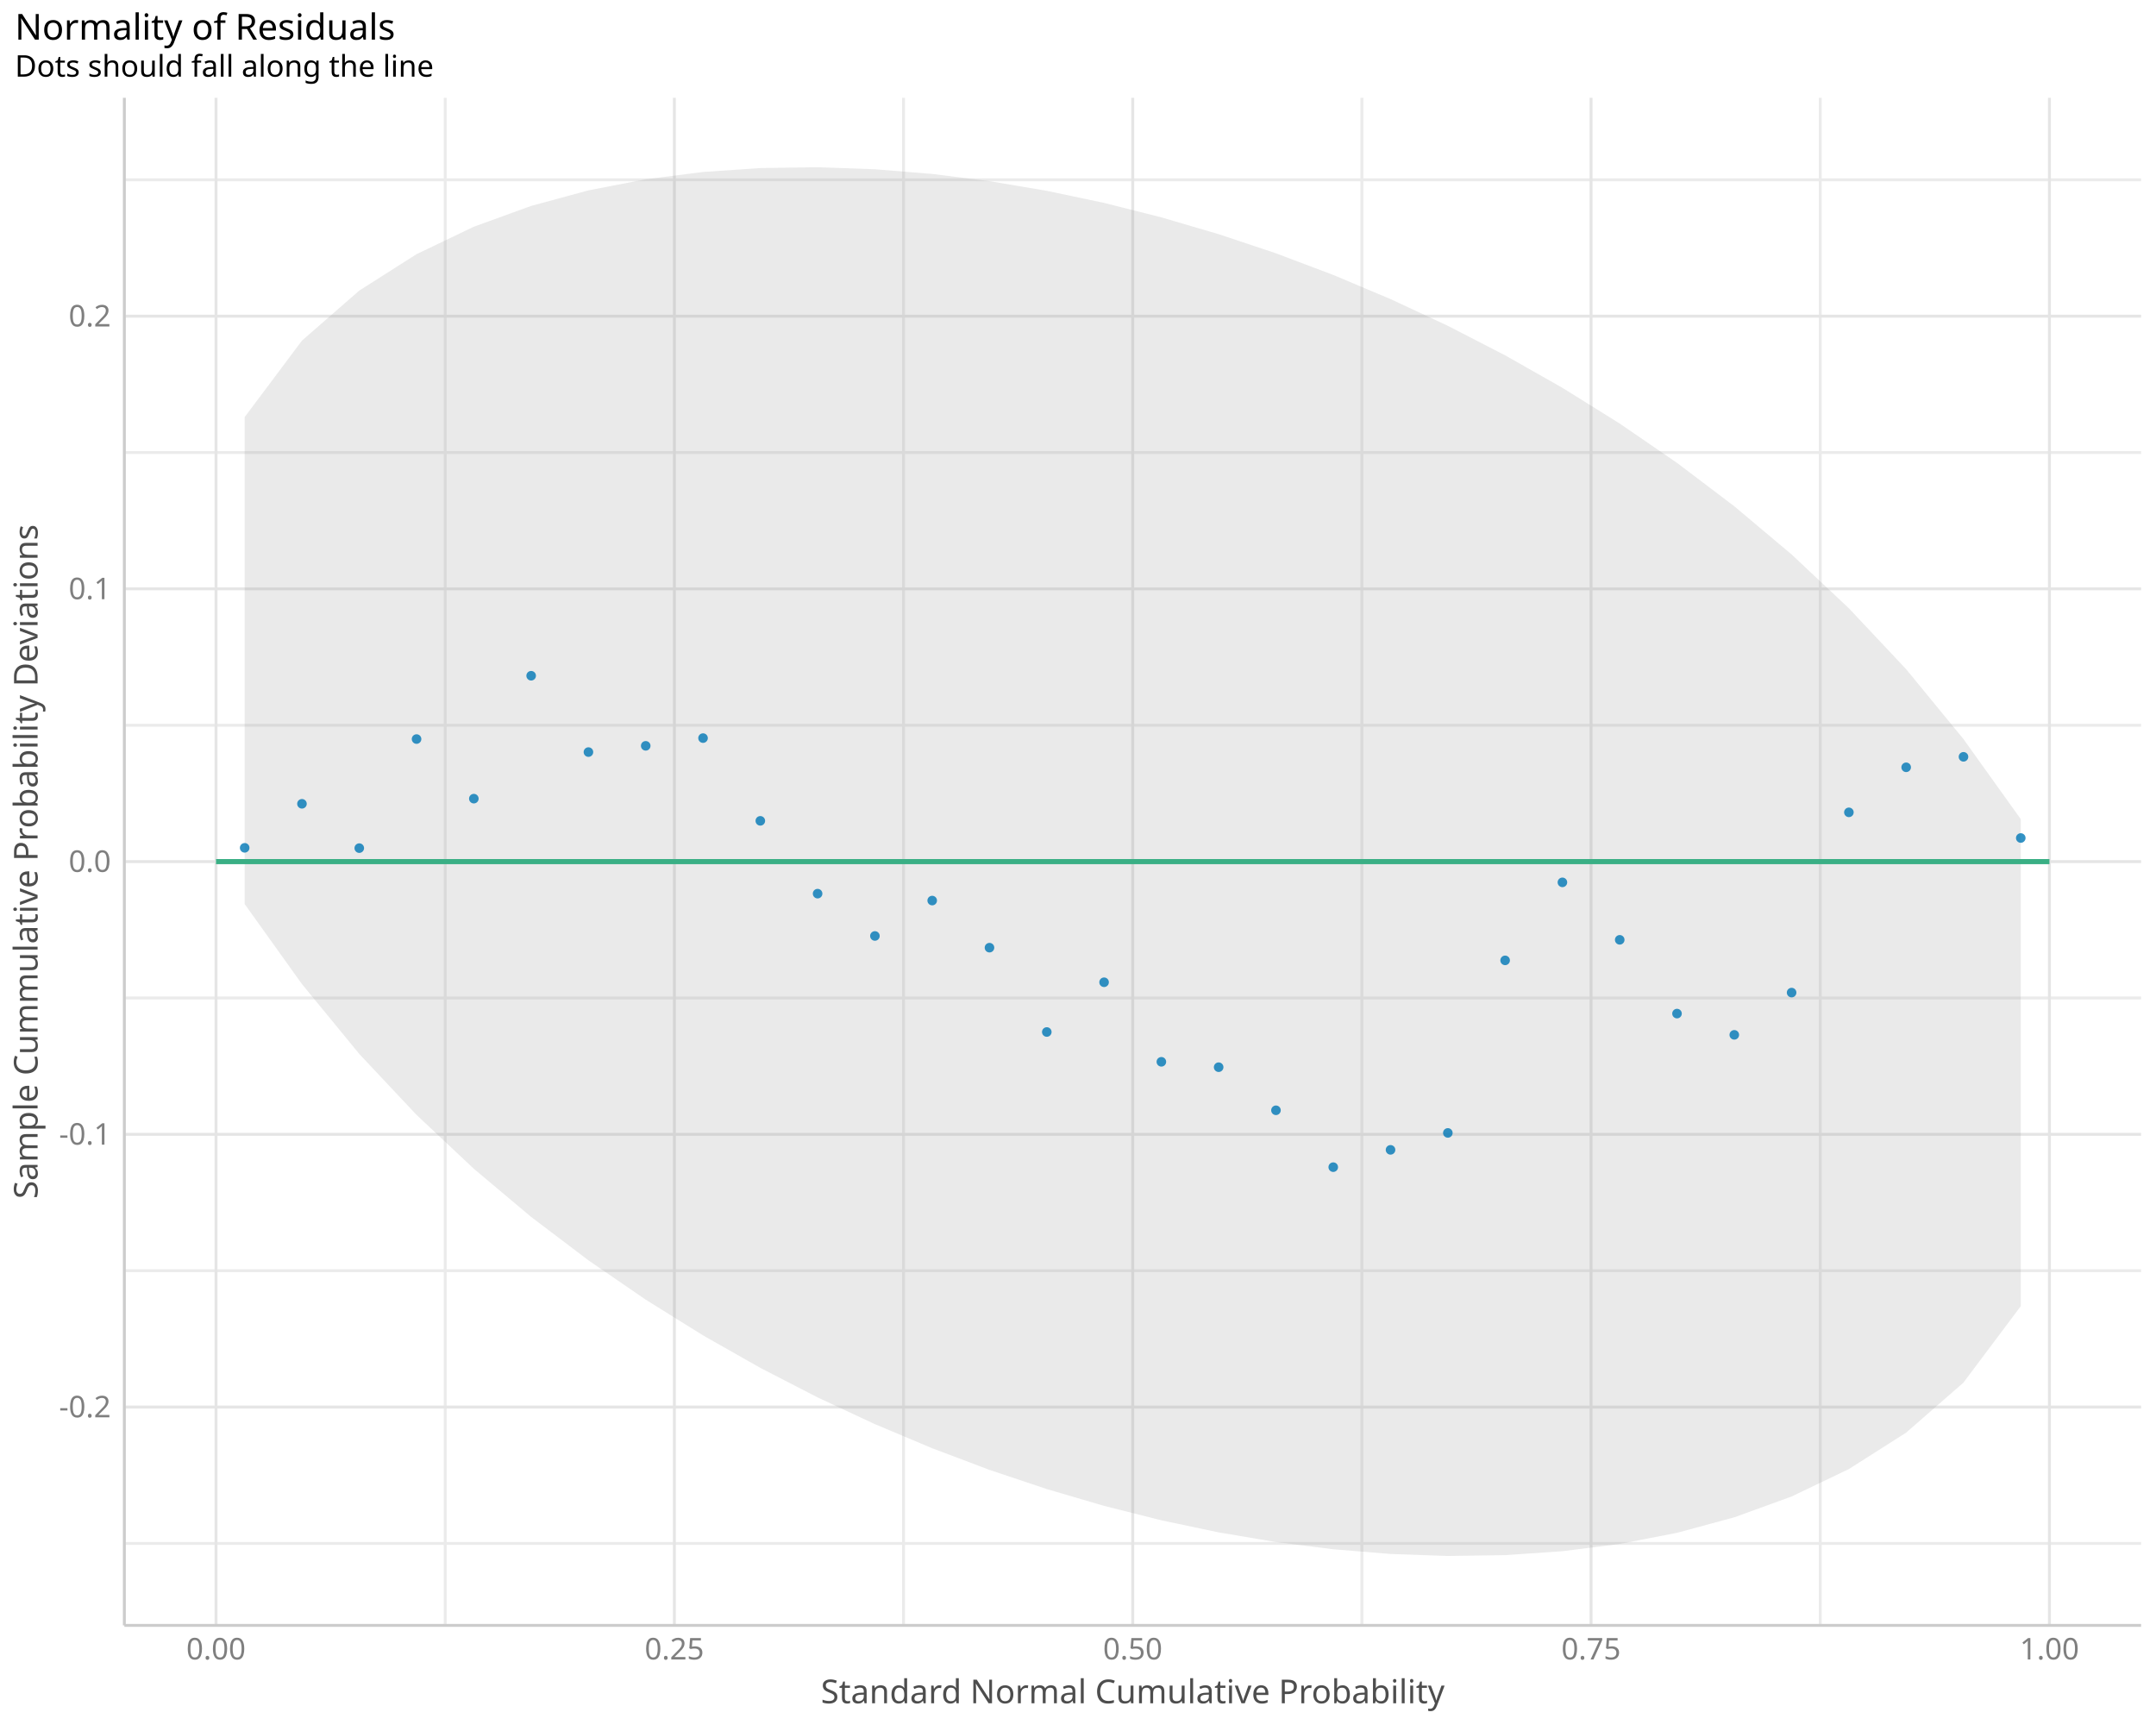
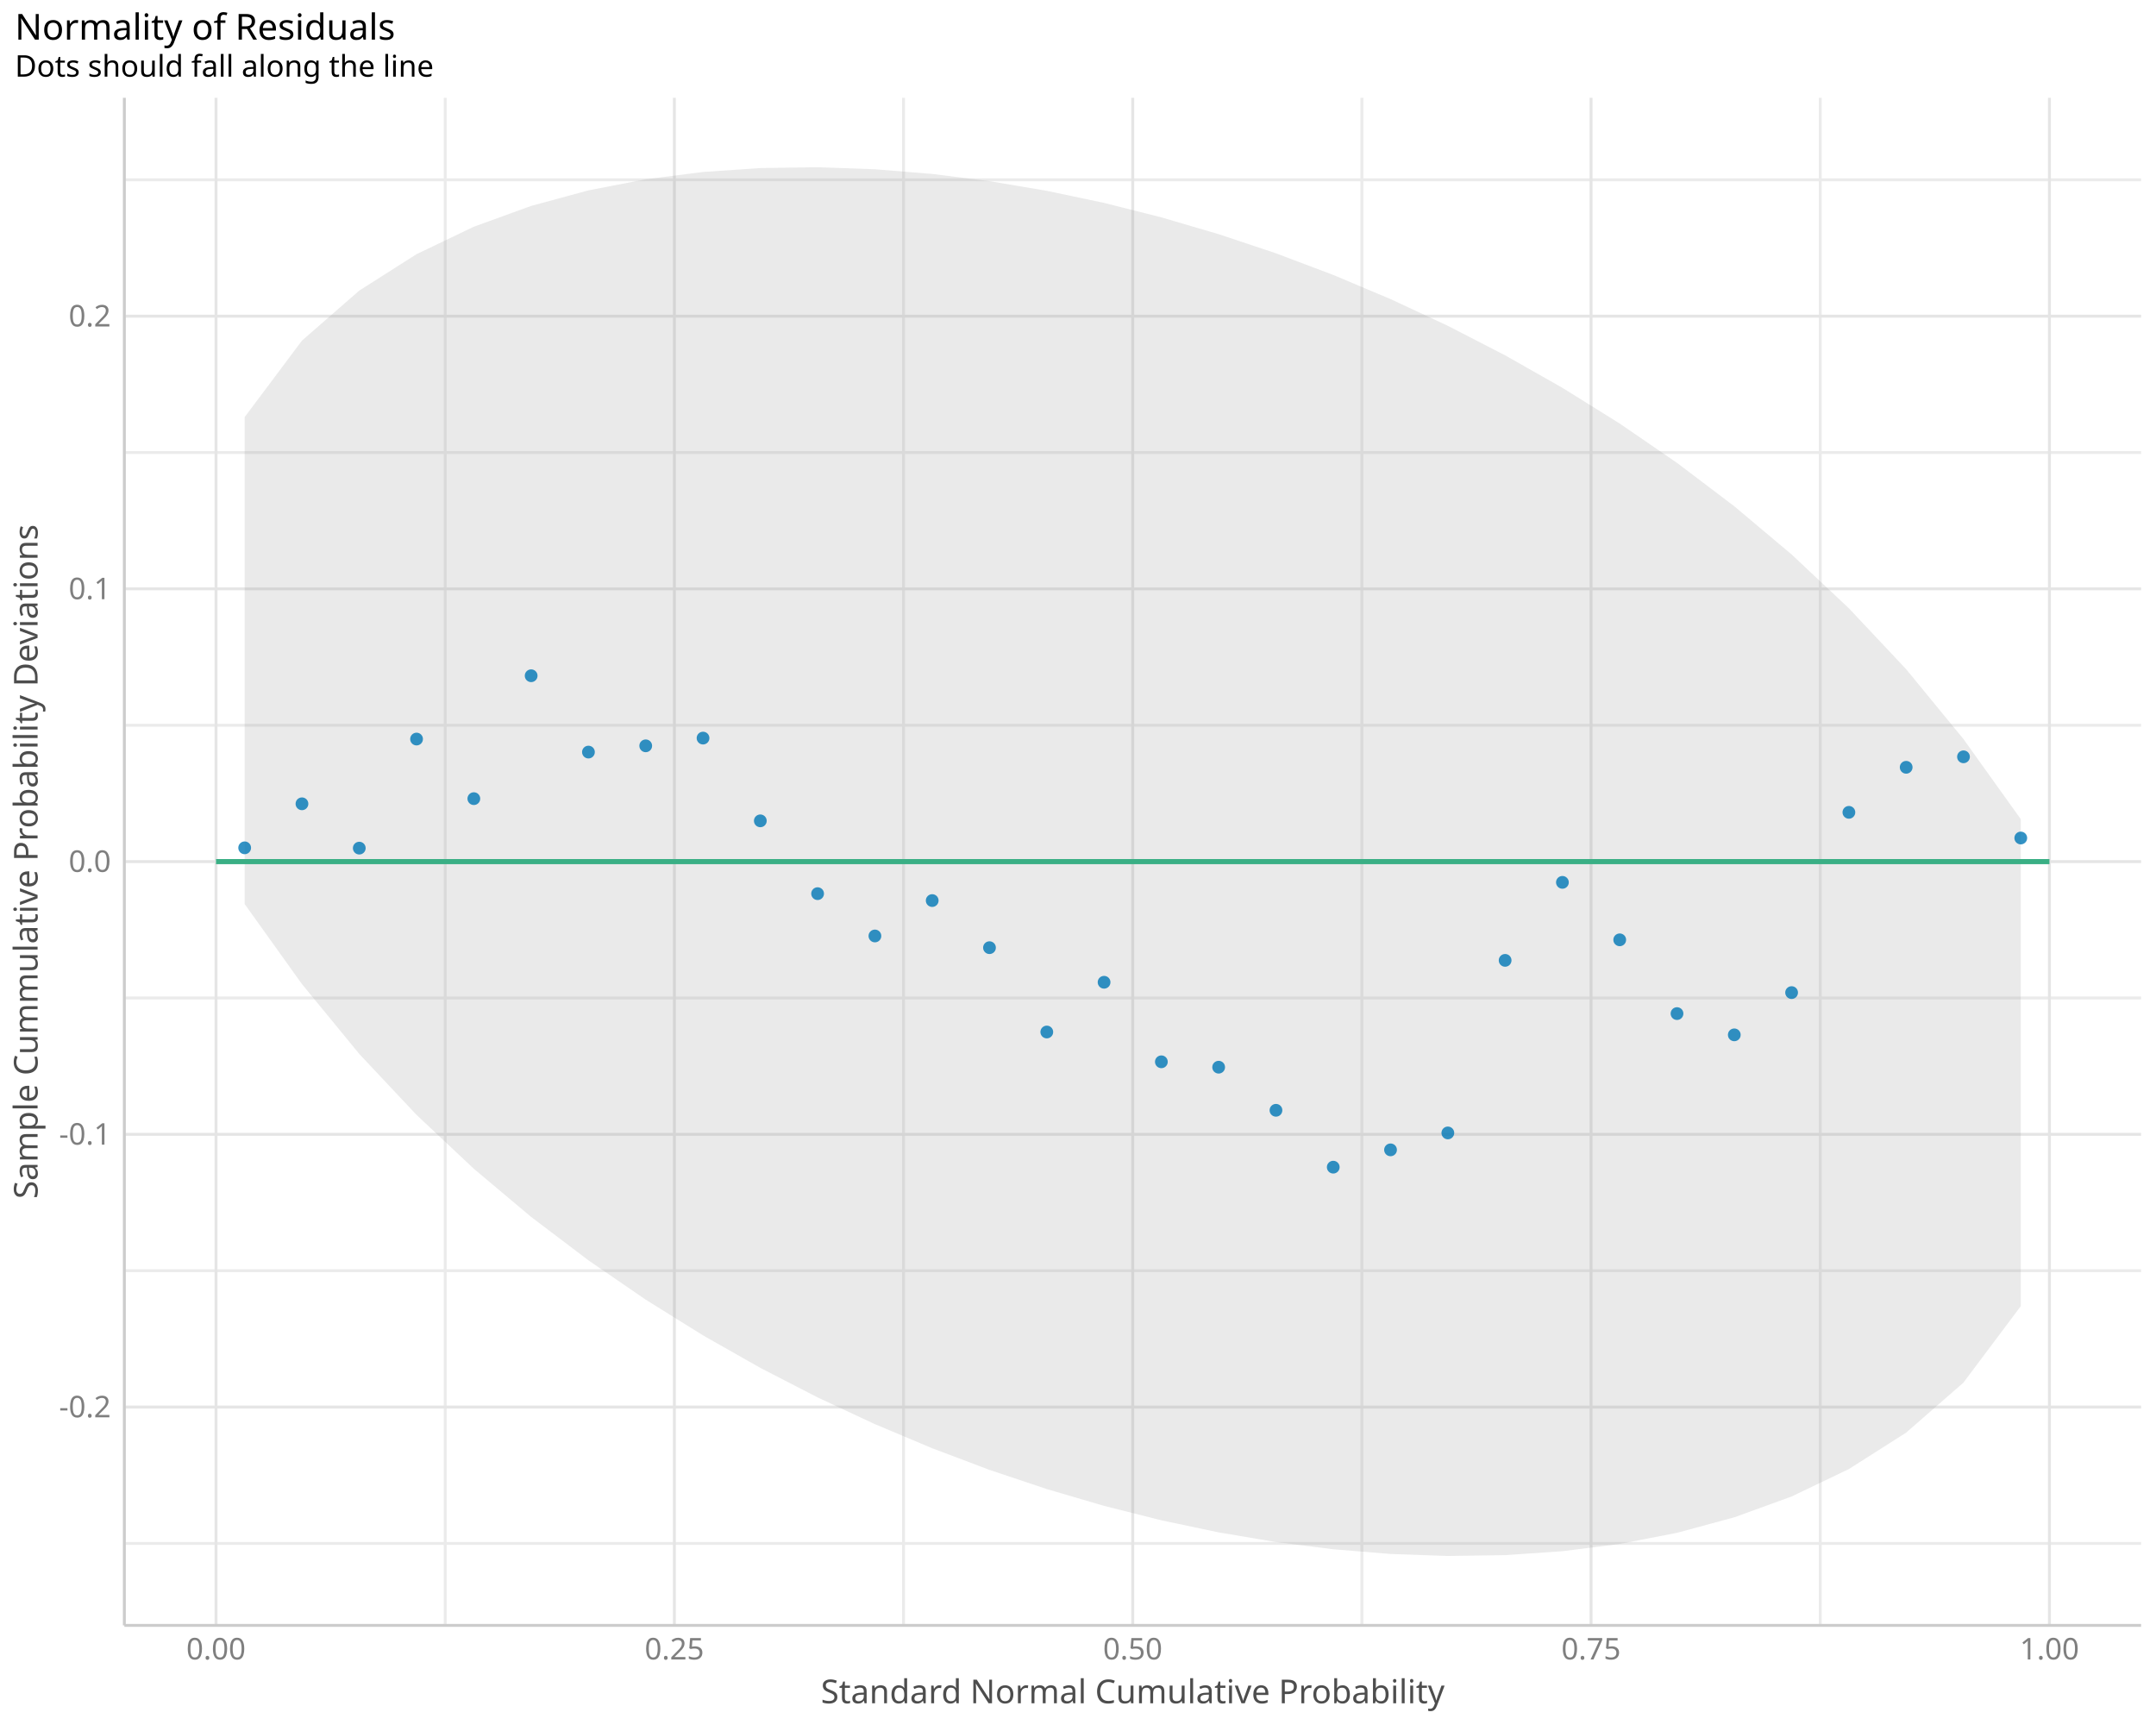
<svg xmlns="http://www.w3.org/2000/svg" class="svglite" data-engine-version="2.0" width="720.00pt" height="576.00pt" viewBox="0 0 720.00 576.00">
  <defs>
    <style type="text/css">
    .svglite line, .svglite polyline, .svglite polygon, .svglite path, .svglite rect, .svglite circle {
      fill: none;
      stroke: #000000;
      stroke-linecap: round;
      stroke-linejoin: round;
      stroke-miterlimit: 10.00;
    }
  </style>
  </defs>
  <rect width="100%" height="100%" style="stroke: none; fill: #FFFFFF;" />
  <defs>
    <clipPath id="cpMC4wMHw3MjAuMDB8MC4wMHw1NzYuMDA=">
      <rect x="0.00" y="0.00" width="720.00" height="576.00" />
    </clipPath>
  </defs>
  <g clip-path="url(#cpMC4wMHw3MjAuMDB8MC4wMHw1NzYuMDA=)">
    <rect x="0" y="0.00" width="720.00" height="576.00" style="stroke-width: 0.97; stroke: #FFFFFF; fill: #FFFFFF;" />
  </g>
  <defs>
    <clipPath id="cpNDEuNTN8NzE1LjAyfDMyLjY2fDU0Mi43NA==">
      <rect x="41.53" y="32.66" width="673.49" height="510.08" />
    </clipPath>
  </defs>
  <g clip-path="url(#cpNDEuNTN8NzE1LjAyfDMyLjY2fDU0Mi43NA==)">
    <rect x="41.53" y="32.66" width="673.49" height="510.08" style="stroke-width: 0.97; stroke: none; fill: #FFFFFF;" />
    <polyline points="41.53,515.37 715.02,515.37 " style="stroke-width: 0.97; stroke: #EBEBEB; stroke-linecap: butt;" />
    <polyline points="41.53,424.30 715.02,424.30 " style="stroke-width: 0.97; stroke: #EBEBEB; stroke-linecap: butt;" />
    <polyline points="41.53,333.23 715.02,333.23 " style="stroke-width: 0.97; stroke: #EBEBEB; stroke-linecap: butt;" />
    <polyline points="41.53,242.17 715.02,242.17 " style="stroke-width: 0.97; stroke: #EBEBEB; stroke-linecap: butt;" />
    <polyline points="41.53,151.10 715.02,151.10 " style="stroke-width: 0.97; stroke: #EBEBEB; stroke-linecap: butt;" />
    <polyline points="41.53,60.04 715.02,60.04 " style="stroke-width: 0.97; stroke: #EBEBEB; stroke-linecap: butt;" />
    <polyline points="148.68,542.74 148.68,32.66 " style="stroke-width: 0.97; stroke: #EBEBEB; stroke-linecap: butt;" />
    <polyline points="301.74,542.74 301.74,32.66 " style="stroke-width: 0.97; stroke: #EBEBEB; stroke-linecap: butt;" />
    <polyline points="454.81,542.74 454.81,32.66 " style="stroke-width: 0.97; stroke: #EBEBEB; stroke-linecap: butt;" />
    <polyline points="607.87,542.74 607.87,32.66 " style="stroke-width: 0.97; stroke: #EBEBEB; stroke-linecap: butt;" />
    <polyline points="41.53,469.83 715.02,469.83 " style="stroke-width: 0.97; stroke: #E5E5E5; stroke-linecap: butt;" />
    <polyline points="41.53,378.77 715.02,378.77 " style="stroke-width: 0.97; stroke: #E5E5E5; stroke-linecap: butt;" />
    <polyline points="41.53,287.70 715.02,287.70 " style="stroke-width: 0.97; stroke: #E5E5E5; stroke-linecap: butt;" />
    <polyline points="41.53,196.63 715.02,196.63 " style="stroke-width: 0.97; stroke: #E5E5E5; stroke-linecap: butt;" />
    <polyline points="41.53,105.57 715.02,105.57 " style="stroke-width: 0.97; stroke: #E5E5E5; stroke-linecap: butt;" />
    <polyline points="72.14,542.74 72.14,32.66 " style="stroke-width: 0.97; stroke: #E5E5E5; stroke-linecap: butt;" />
    <polyline points="225.21,542.74 225.21,32.66 " style="stroke-width: 0.97; stroke: #E5E5E5; stroke-linecap: butt;" />
    <polyline points="378.28,542.74 378.28,32.66 " style="stroke-width: 0.97; stroke: #E5E5E5; stroke-linecap: butt;" />
    <polyline points="531.34,542.74 531.34,32.66 " style="stroke-width: 0.97; stroke: #E5E5E5; stroke-linecap: butt;" />
    <polyline points="684.41,542.74 684.41,32.66 " style="stroke-width: 0.97; stroke: #E5E5E5; stroke-linecap: butt;" />
    <polygon points="81.71,139.26 100.84,113.74 119.98,97.03 139.11,84.87 158.24,75.70 177.38,68.76 196.51,63.57 215.64,59.86 234.78,57.43 253.91,56.12 273.04,55.84 292.18,56.52 311.31,58.08 330.44,60.49 349.58,63.72 368.71,67.75 387.84,72.58 406.97,78.19 426.11,84.59 445.24,91.81 464.37,99.87 483.51,108.80 502.64,118.65 521.77,129.50 540.91,141.43 560.04,154.56 579.17,169.05 598.31,185.14 617.44,203.12 636.57,223.47 655.71,246.80 674.84,273.52 674.84,436.14 655.71,461.66 636.57,478.37 617.44,490.53 598.31,499.70 579.17,506.65 560.04,511.83 540.91,515.54 521.77,517.97 502.64,519.28 483.51,519.56 464.37,518.89 445.24,517.32 426.11,514.91 406.97,511.68 387.84,507.65 368.71,502.83 349.58,497.22 330.44,490.81 311.31,483.59 292.18,475.54 273.04,466.61 253.91,456.75 234.78,445.90 215.64,433.98 196.51,420.84 177.38,406.35 158.24,390.27 139.11,372.28 119.98,351.93 100.84,328.60 81.71,301.88 " style="stroke-width: 0.00; stroke: none; stroke-linecap: butt; fill: #999999; fill-opacity: 0.20;" />
    <polyline points="81.71,139.26 100.84,113.74 119.98,97.03 139.11,84.87 158.24,75.70 177.38,68.76 196.51,63.57 215.64,59.86 234.78,57.43 253.91,56.12 273.04,55.84 292.18,56.52 311.31,58.08 330.44,60.49 349.58,63.72 368.71,67.75 387.84,72.58 406.97,78.19 426.11,84.59 445.24,91.81 464.37,99.87 483.51,108.80 502.64,118.65 521.77,129.50 540.91,141.43 560.04,154.56 579.17,169.05 598.31,185.14 617.44,203.12 636.57,223.47 655.71,246.80 674.84,273.52 " style="stroke-width: 1.07; stroke: none; stroke-linecap: butt;" />
    <polyline points="674.84,436.14 655.71,461.66 636.57,478.37 617.44,490.53 598.31,499.70 579.17,506.65 560.04,511.83 540.91,515.54 521.77,517.97 502.64,519.28 483.51,519.56 464.37,518.89 445.24,517.32 426.11,514.91 406.97,511.68 387.84,507.65 368.71,502.83 349.58,497.22 330.44,490.81 311.31,483.59 292.18,475.54 273.04,466.61 253.91,456.75 234.78,445.90 215.64,433.98 196.51,420.84 177.38,406.35 158.24,390.27 139.11,372.28 119.98,351.93 100.84,328.60 81.71,301.88 " style="stroke-width: 1.07; stroke: none; stroke-linecap: butt;" />
    <polyline points="72.14,287.70 684.41,287.70 " style="stroke-width: 1.71; stroke: #3AAF85; stroke-linecap: butt;" />
-     <circle cx="81.71" cy="283.10" r="1.60" style="stroke-width: 0.00; stroke: none; fill: #0077B5; fill-opacity: 0.80;" />
-     <circle cx="100.84" cy="268.40" r="1.60" style="stroke-width: 0.00; stroke: none; fill: #0077B5; fill-opacity: 0.80;" />
-     <circle cx="119.98" cy="283.20" r="1.60" style="stroke-width: 0.00; stroke: none; fill: #0077B5; fill-opacity: 0.80;" />
-     <circle cx="139.11" cy="246.78" r="1.60" style="stroke-width: 0.00; stroke: none; fill: #0077B5; fill-opacity: 0.80;" />
-     <circle cx="158.24" cy="266.68" r="1.60" style="stroke-width: 0.00; stroke: none; fill: #0077B5; fill-opacity: 0.80;" />
-     <circle cx="177.38" cy="225.64" r="1.60" style="stroke-width: 0.00; stroke: none; fill: #0077B5; fill-opacity: 0.80;" />
-     <circle cx="196.51" cy="251.13" r="1.60" style="stroke-width: 0.00; stroke: none; fill: #0077B5; fill-opacity: 0.80;" />
-     <circle cx="215.64" cy="249.04" r="1.60" style="stroke-width: 0.00; stroke: none; fill: #0077B5; fill-opacity: 0.80;" />
-     <circle cx="234.78" cy="246.46" r="1.60" style="stroke-width: 0.00; stroke: none; fill: #0077B5; fill-opacity: 0.80;" />
-     <circle cx="253.91" cy="274.09" r="1.60" style="stroke-width: 0.00; stroke: none; fill: #0077B5; fill-opacity: 0.80;" />
-     <circle cx="273.04" cy="298.40" r="1.60" style="stroke-width: 0.00; stroke: none; fill: #0077B5; fill-opacity: 0.80;" />
-     <circle cx="292.18" cy="312.53" r="1.60" style="stroke-width: 0.00; stroke: none; fill: #0077B5; fill-opacity: 0.80;" />
-     <circle cx="311.31" cy="300.71" r="1.60" style="stroke-width: 0.00; stroke: none; fill: #0077B5; fill-opacity: 0.80;" />
-     <circle cx="330.44" cy="316.44" r="1.60" style="stroke-width: 0.00; stroke: none; fill: #0077B5; fill-opacity: 0.80;" />
-     <circle cx="349.58" cy="344.60" r="1.60" style="stroke-width: 0.00; stroke: none; fill: #0077B5; fill-opacity: 0.80;" />
-     <circle cx="368.71" cy="327.99" r="1.60" style="stroke-width: 0.00; stroke: none; fill: #0077B5; fill-opacity: 0.80;" />
-     <circle cx="387.84" cy="354.55" r="1.60" style="stroke-width: 0.00; stroke: none; fill: #0077B5; fill-opacity: 0.80;" />
-     <circle cx="406.97" cy="356.35" r="1.60" style="stroke-width: 0.00; stroke: none; fill: #0077B5; fill-opacity: 0.80;" />
-     <circle cx="426.11" cy="370.74" r="1.60" style="stroke-width: 0.00; stroke: none; fill: #0077B5; fill-opacity: 0.80;" />
-     <circle cx="445.24" cy="389.73" r="1.60" style="stroke-width: 0.00; stroke: none; fill: #0077B5; fill-opacity: 0.80;" />
-     <circle cx="464.37" cy="383.95" r="1.60" style="stroke-width: 0.00; stroke: none; fill: #0077B5; fill-opacity: 0.80;" />
-     <circle cx="483.51" cy="378.30" r="1.60" style="stroke-width: 0.00; stroke: none; fill: #0077B5; fill-opacity: 0.80;" />
-     <circle cx="502.64" cy="320.68" r="1.60" style="stroke-width: 0.00; stroke: none; fill: #0077B5; fill-opacity: 0.80;" />
-     <circle cx="521.77" cy="294.63" r="1.60" style="stroke-width: 0.00; stroke: none; fill: #0077B5; fill-opacity: 0.80;" />
-     <circle cx="540.91" cy="313.82" r="1.60" style="stroke-width: 0.00; stroke: none; fill: #0077B5; fill-opacity: 0.80;" />
-     <circle cx="560.04" cy="338.45" r="1.60" style="stroke-width: 0.00; stroke: none; fill: #0077B5; fill-opacity: 0.80;" />
-     <circle cx="579.17" cy="345.55" r="1.60" style="stroke-width: 0.00; stroke: none; fill: #0077B5; fill-opacity: 0.80;" />
-     <circle cx="598.31" cy="331.44" r="1.60" style="stroke-width: 0.00; stroke: none; fill: #0077B5; fill-opacity: 0.80;" />
-     <circle cx="617.44" cy="271.25" r="1.60" style="stroke-width: 0.00; stroke: none; fill: #0077B5; fill-opacity: 0.80;" />
-     <circle cx="636.57" cy="256.21" r="1.60" style="stroke-width: 0.00; stroke: none; fill: #0077B5; fill-opacity: 0.80;" />
-     <circle cx="655.71" cy="252.71" r="1.60" style="stroke-width: 0.00; stroke: none; fill: #0077B5; fill-opacity: 0.80;" />
-     <circle cx="674.84" cy="279.82" r="1.60" style="stroke-width: 0.00; stroke: none; fill: #0077B5; fill-opacity: 0.80;" />
+     <circle cx="81.71" cy="283.10" r="2.13" style="stroke-width: 0.00; stroke: none; fill: #0077B5; fill-opacity: 0.80;" />
+     <circle cx="100.84" cy="268.40" r="2.13" style="stroke-width: 0.00; stroke: none; fill: #0077B5; fill-opacity: 0.80;" />
+     <circle cx="119.98" cy="283.20" r="2.13" style="stroke-width: 0.00; stroke: none; fill: #0077B5; fill-opacity: 0.80;" />
+     <circle cx="139.11" cy="246.78" r="2.13" style="stroke-width: 0.00; stroke: none; fill: #0077B5; fill-opacity: 0.80;" />
+     <circle cx="158.24" cy="266.68" r="2.13" style="stroke-width: 0.00; stroke: none; fill: #0077B5; fill-opacity: 0.80;" />
+     <circle cx="177.38" cy="225.64" r="2.13" style="stroke-width: 0.00; stroke: none; fill: #0077B5; fill-opacity: 0.80;" />
+     <circle cx="196.51" cy="251.13" r="2.13" style="stroke-width: 0.00; stroke: none; fill: #0077B5; fill-opacity: 0.80;" />
+     <circle cx="215.64" cy="249.04" r="2.13" style="stroke-width: 0.00; stroke: none; fill: #0077B5; fill-opacity: 0.80;" />
+     <circle cx="234.78" cy="246.46" r="2.13" style="stroke-width: 0.00; stroke: none; fill: #0077B5; fill-opacity: 0.80;" />
+     <circle cx="253.91" cy="274.09" r="2.13" style="stroke-width: 0.00; stroke: none; fill: #0077B5; fill-opacity: 0.80;" />
+     <circle cx="273.04" cy="298.40" r="2.13" style="stroke-width: 0.00; stroke: none; fill: #0077B5; fill-opacity: 0.80;" />
+     <circle cx="292.18" cy="312.53" r="2.13" style="stroke-width: 0.00; stroke: none; fill: #0077B5; fill-opacity: 0.80;" />
+     <circle cx="311.31" cy="300.71" r="2.13" style="stroke-width: 0.00; stroke: none; fill: #0077B5; fill-opacity: 0.80;" />
+     <circle cx="330.44" cy="316.44" r="2.13" style="stroke-width: 0.00; stroke: none; fill: #0077B5; fill-opacity: 0.80;" />
+     <circle cx="349.58" cy="344.60" r="2.13" style="stroke-width: 0.00; stroke: none; fill: #0077B5; fill-opacity: 0.80;" />
+     <circle cx="368.71" cy="327.99" r="2.13" style="stroke-width: 0.00; stroke: none; fill: #0077B5; fill-opacity: 0.80;" />
+     <circle cx="387.84" cy="354.55" r="2.13" style="stroke-width: 0.00; stroke: none; fill: #0077B5; fill-opacity: 0.80;" />
+     <circle cx="406.97" cy="356.35" r="2.13" style="stroke-width: 0.00; stroke: none; fill: #0077B5; fill-opacity: 0.80;" />
+     <circle cx="426.11" cy="370.74" r="2.13" style="stroke-width: 0.00; stroke: none; fill: #0077B5; fill-opacity: 0.80;" />
+     <circle cx="445.24" cy="389.73" r="2.13" style="stroke-width: 0.00; stroke: none; fill: #0077B5; fill-opacity: 0.80;" />
+     <circle cx="464.37" cy="383.95" r="2.13" style="stroke-width: 0.00; stroke: none; fill: #0077B5; fill-opacity: 0.80;" />
+     <circle cx="483.51" cy="378.30" r="2.13" style="stroke-width: 0.00; stroke: none; fill: #0077B5; fill-opacity: 0.80;" />
+     <circle cx="502.64" cy="320.68" r="2.13" style="stroke-width: 0.00; stroke: none; fill: #0077B5; fill-opacity: 0.80;" />
+     <circle cx="521.77" cy="294.63" r="2.13" style="stroke-width: 0.00; stroke: none; fill: #0077B5; fill-opacity: 0.80;" />
+     <circle cx="540.91" cy="313.82" r="2.13" style="stroke-width: 0.00; stroke: none; fill: #0077B5; fill-opacity: 0.80;" />
+     <circle cx="560.04" cy="338.45" r="2.13" style="stroke-width: 0.00; stroke: none; fill: #0077B5; fill-opacity: 0.80;" />
+     <circle cx="579.17" cy="345.55" r="2.13" style="stroke-width: 0.00; stroke: none; fill: #0077B5; fill-opacity: 0.80;" />
+     <circle cx="598.31" cy="331.44" r="2.13" style="stroke-width: 0.00; stroke: none; fill: #0077B5; fill-opacity: 0.80;" />
+     <circle cx="617.44" cy="271.25" r="2.13" style="stroke-width: 0.00; stroke: none; fill: #0077B5; fill-opacity: 0.80;" />
+     <circle cx="636.57" cy="256.21" r="2.13" style="stroke-width: 0.00; stroke: none; fill: #0077B5; fill-opacity: 0.80;" />
+     <circle cx="655.71" cy="252.71" r="2.13" style="stroke-width: 0.00; stroke: none; fill: #0077B5; fill-opacity: 0.80;" />
+     <circle cx="674.84" cy="279.82" r="2.13" style="stroke-width: 0.00; stroke: none; fill: #0077B5; fill-opacity: 0.80;" />
  </g>
  <g clip-path="url(#cpMC4wMHw3MjAuMDB8MC4wMHw1NzYuMDA=)">
    <polyline points="41.53,542.74 41.53,32.66 " style="stroke-width: 0.97; stroke: #CCCCCC; stroke-linecap: butt;" />
    <text x="37.05" y="473.27" text-anchor="end" style="font-size: 10.00px; fill: #7F7F7F; font-family: sans;" textLength="17.23px" lengthAdjust="spacingAndGlyphs">-0.2</text>
    <text x="37.05" y="382.21" text-anchor="end" style="font-size: 10.00px; fill: #7F7F7F; font-family: sans;" textLength="17.23px" lengthAdjust="spacingAndGlyphs">-0.1</text>
    <text x="37.05" y="291.14" text-anchor="end" style="font-size: 10.00px; fill: #7F7F7F; font-family: sans;" textLength="13.90px" lengthAdjust="spacingAndGlyphs">0.0</text>
    <text x="37.05" y="200.08" text-anchor="end" style="font-size: 10.00px; fill: #7F7F7F; font-family: sans;" textLength="13.90px" lengthAdjust="spacingAndGlyphs">0.1</text>
    <text x="37.05" y="109.01" text-anchor="end" style="font-size: 10.00px; fill: #7F7F7F; font-family: sans;" textLength="13.90px" lengthAdjust="spacingAndGlyphs">0.2</text>
    <polyline points="41.53,542.74 715.02,542.74 " style="stroke-width: 0.97; stroke: #CCCCCC; stroke-linecap: butt;" />
    <text x="72.14" y="554.11" text-anchor="middle" style="font-size: 10.00px; fill: #7F7F7F; font-family: sans;" textLength="19.46px" lengthAdjust="spacingAndGlyphs">0.00</text>
    <text x="225.21" y="554.11" text-anchor="middle" style="font-size: 10.00px; fill: #7F7F7F; font-family: sans;" textLength="19.46px" lengthAdjust="spacingAndGlyphs">0.25</text>
    <text x="378.28" y="554.11" text-anchor="middle" style="font-size: 10.00px; fill: #7F7F7F; font-family: sans;" textLength="19.46px" lengthAdjust="spacingAndGlyphs">0.50</text>
    <text x="531.34" y="554.11" text-anchor="middle" style="font-size: 10.00px; fill: #7F7F7F; font-family: sans;" textLength="19.46px" lengthAdjust="spacingAndGlyphs">0.75</text>
    <text x="684.41" y="554.11" text-anchor="middle" style="font-size: 10.00px; fill: #7F7F7F; font-family: sans;" textLength="19.46px" lengthAdjust="spacingAndGlyphs">1.00</text>
    <text x="378.28" y="568.74" text-anchor="middle" style="font-size: 11.00px; fill: #4D4D4D; font-family: sans;" textLength="195.66px" lengthAdjust="spacingAndGlyphs">Standard Normal Cumulative Probability</text>
    <text transform="translate(12.55,287.70) rotate(-90)" text-anchor="middle" style="font-size: 11.00px; fill: #4D4D4D; font-family: sans;" textLength="213.40px" lengthAdjust="spacingAndGlyphs">Sample Cummulative Probability Deviations</text>
    <text x="4.98" y="25.60" style="font-size: 10.00px; font-family: sans;" textLength="130.64px" lengthAdjust="spacingAndGlyphs">Dots should fall along the line</text>
    <text x="4.98" y="13.24" style="font-size: 12.00px; font-family: sans;" textLength="120.06px" lengthAdjust="spacingAndGlyphs">Normality of Residuals</text>
  </g>
</svg>
